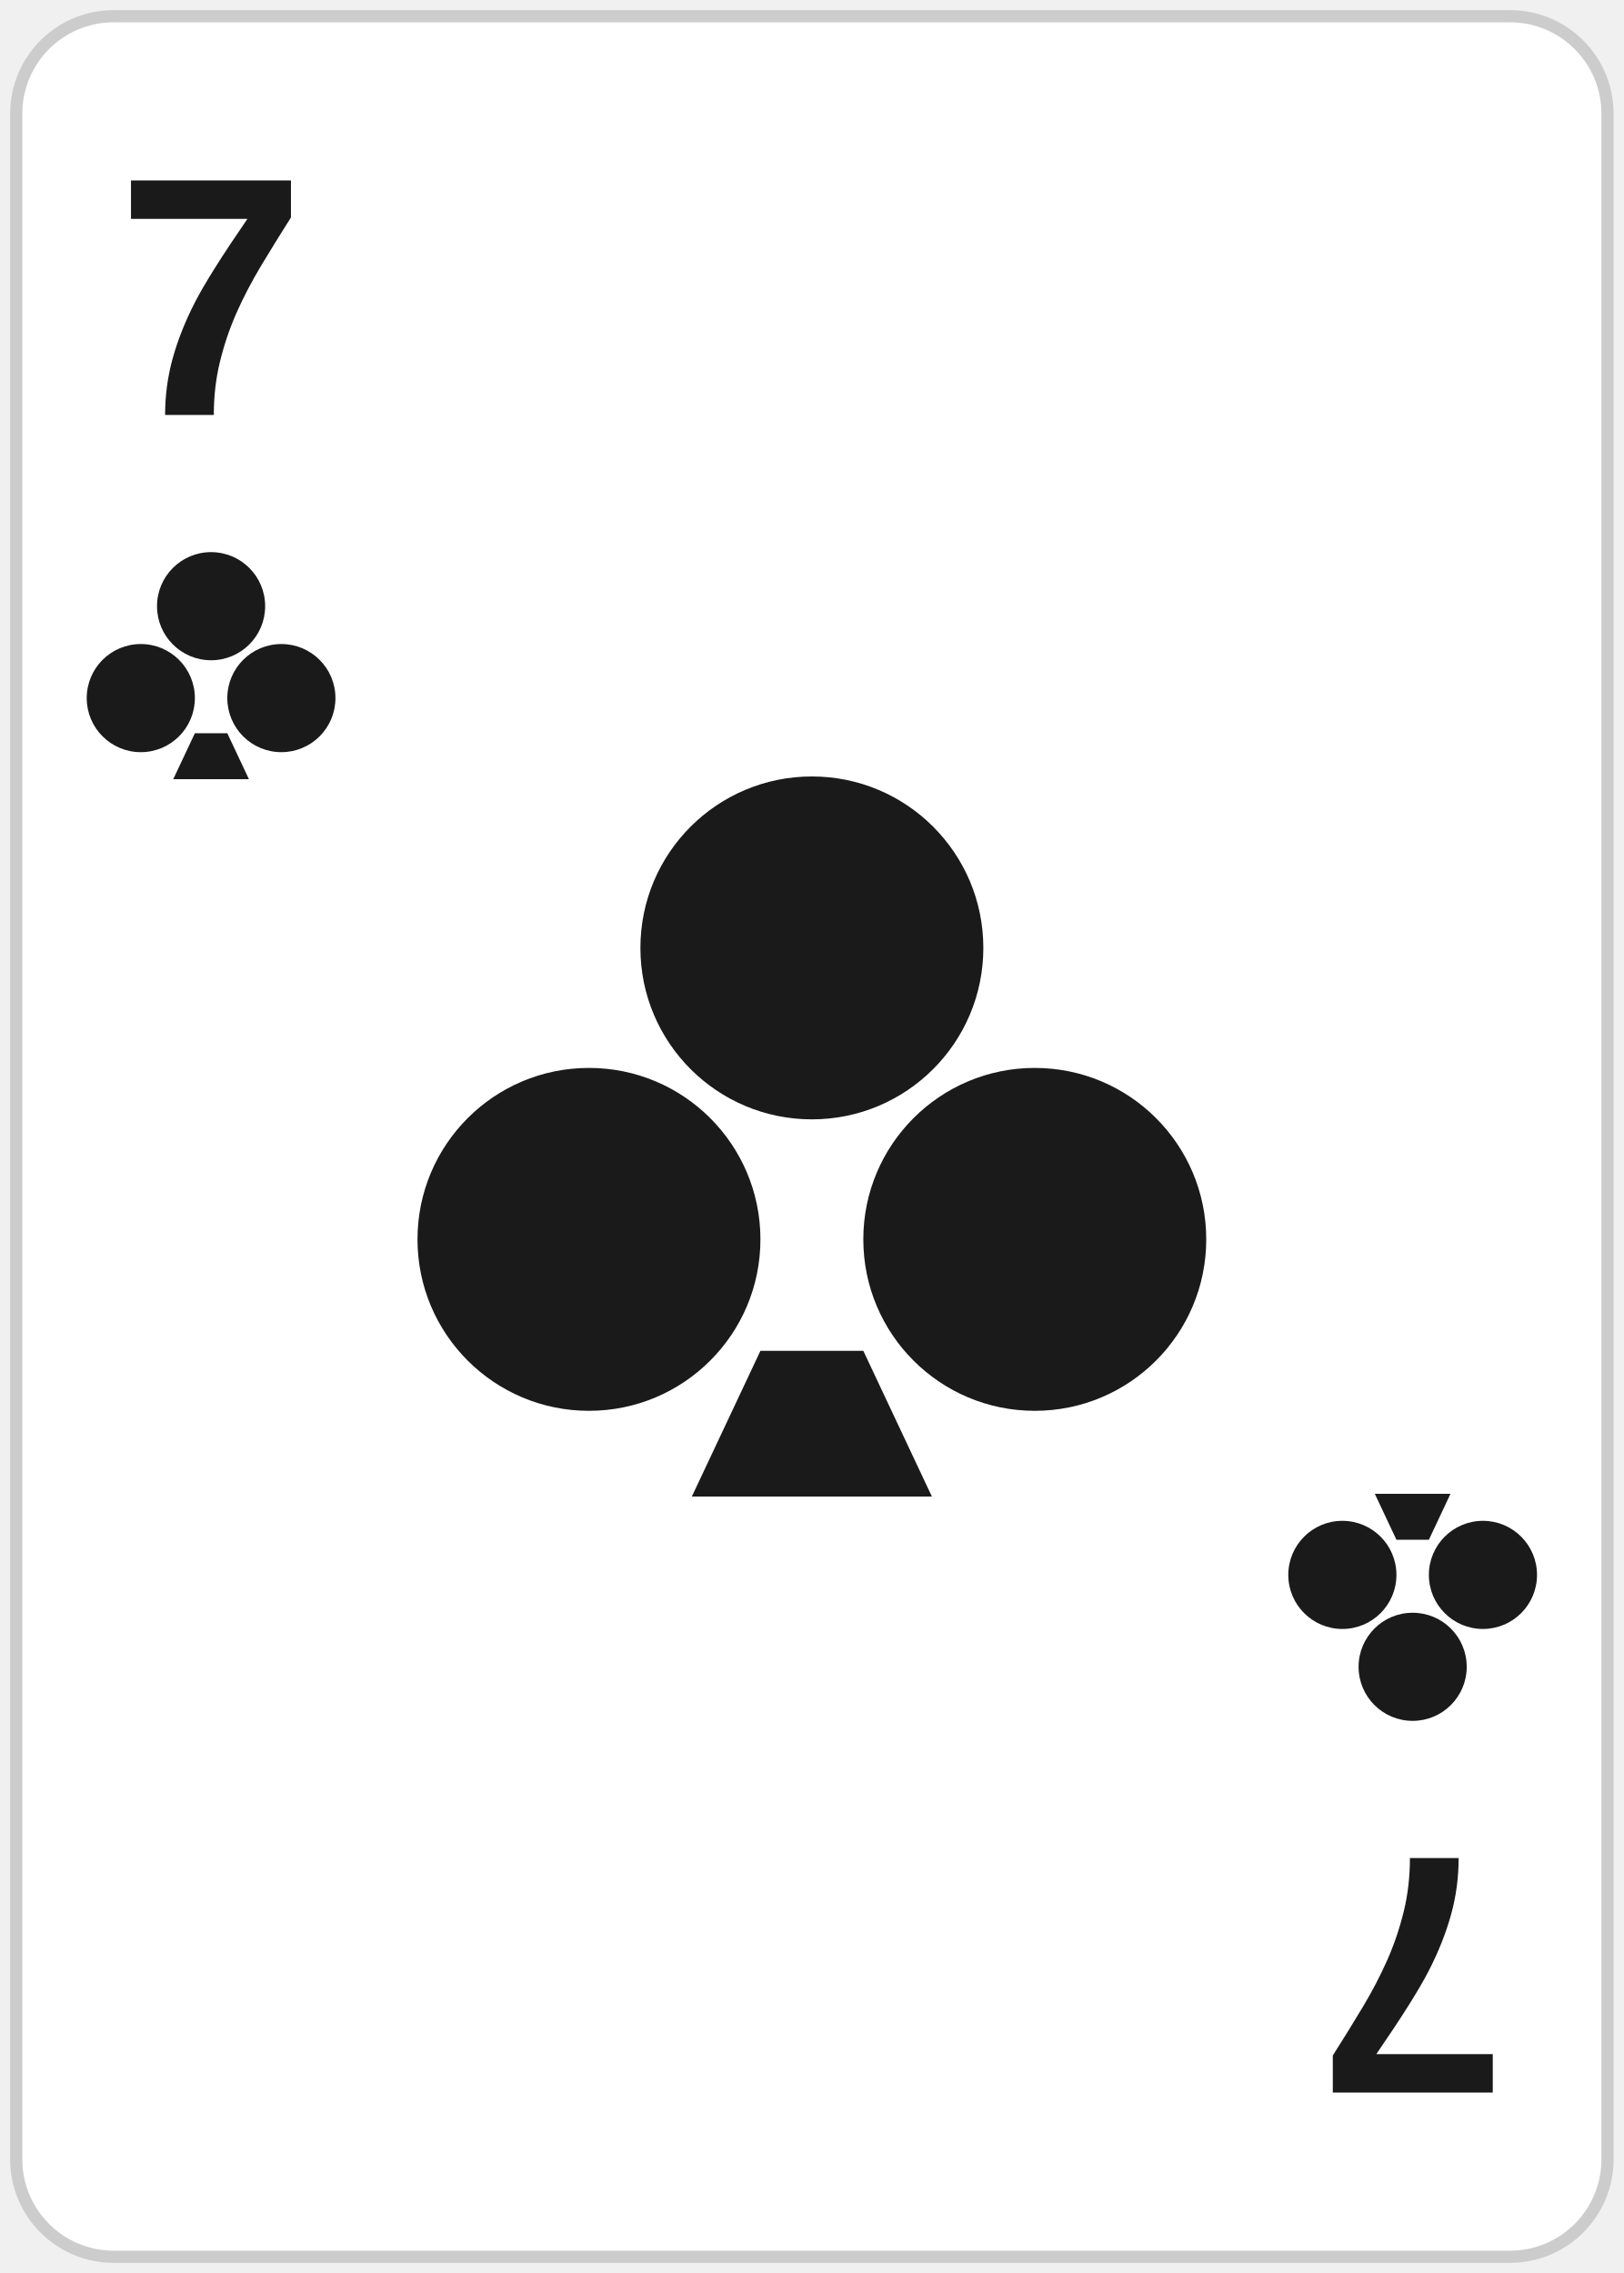
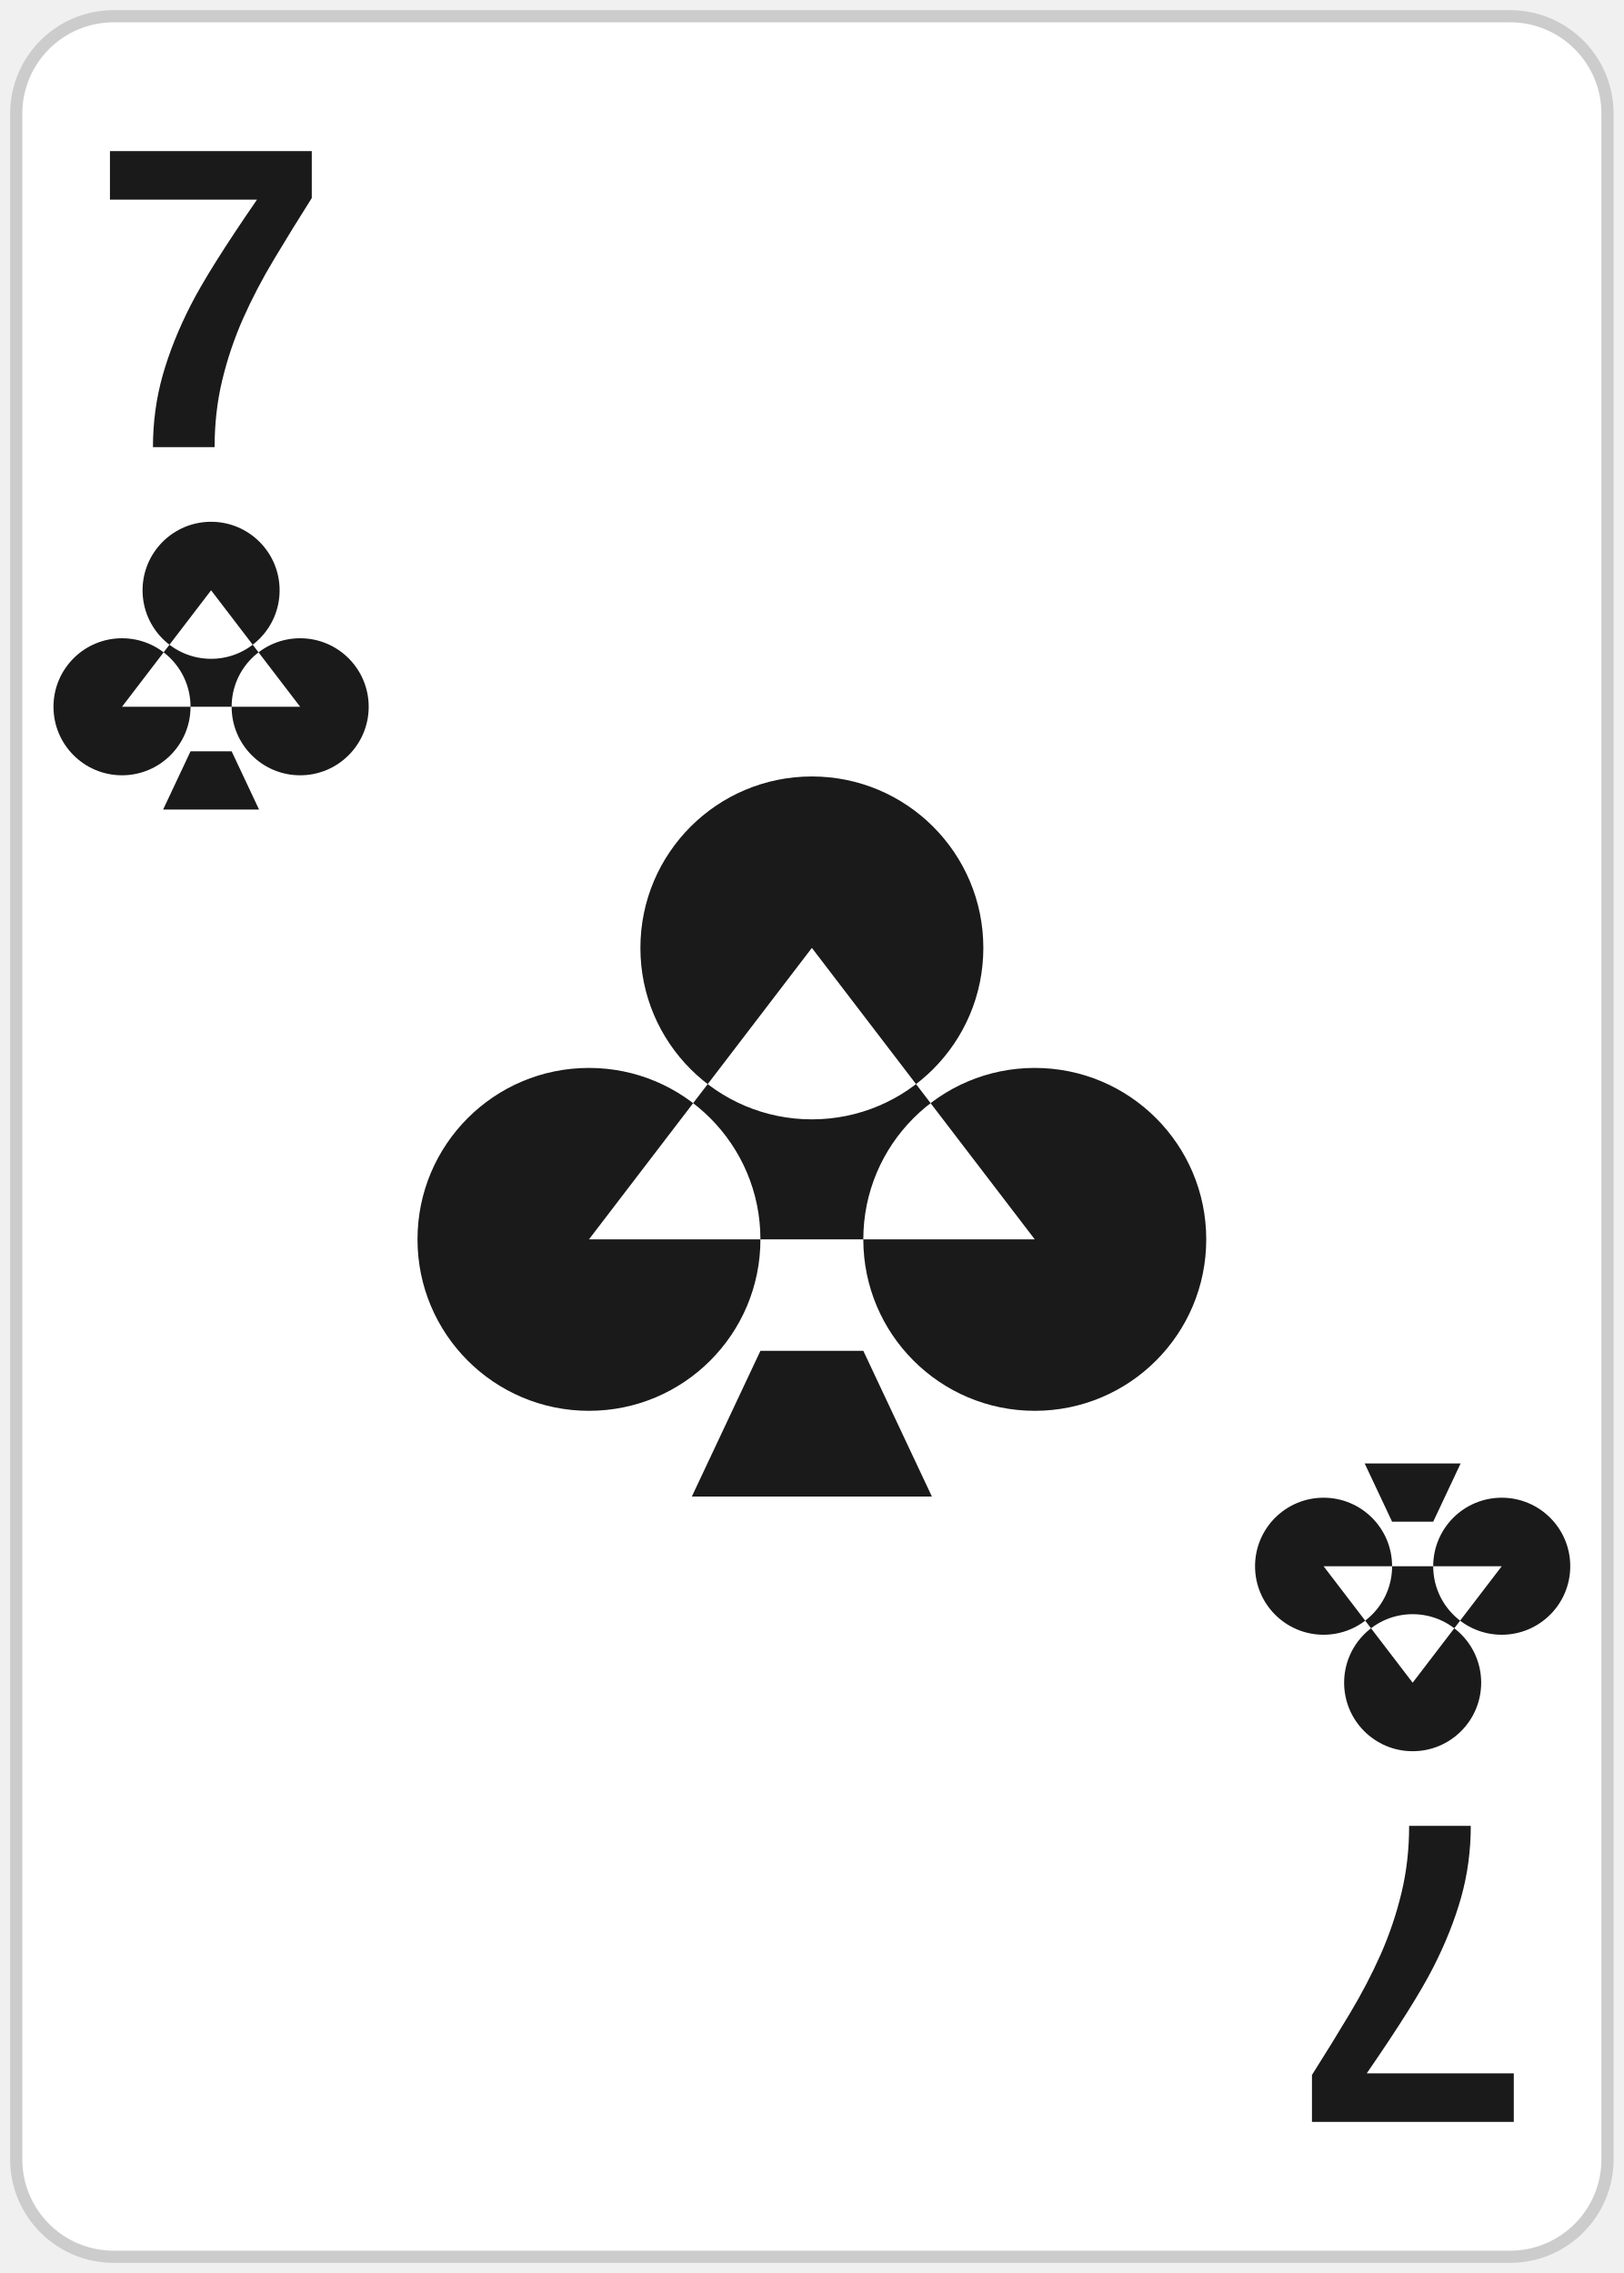
<svg xmlns="http://www.w3.org/2000/svg" viewBox="0 0 200 280" width="200" height="280">
  <rect x="2" y="2" width="196" height="276" rx="12" ry="12" fill="#ffffff" stroke="#cccccc" stroke-width="1.5" />
  <g transform="rotate(0 26 59)">
-     <text x="26" y="51.12" font-family="'Arial', 'Helvetica', sans-serif" font-size="42" font-weight="700" fill="#1a1a1a" text-anchor="middle">7</text>
-     <g transform="translate(26 82) scale(0.333)">
-       <path d="M 0 -42 C 11.05 -42 20 -33.05 20 -22 C 20 -10.95 11.05 -2 0 -2 C -11.05 -2 -20 -10.95 -20 -22 C -20 -33.05 -11.05 -42 0 -42 Z M -26 -8 C -14.95 -8 -6 0.95 -6 12 C -6 23.05 -14.95 32 -26 32 C -37.05 32 -46 23.05 -46 12 C -46 0.95 -37.05 -8 -26 -8 Z M 26 -8 C 37.05 -8 46 0.95 46 12 C 46 23.05 37.05 32 26 32 C 14.95 32 6 23.05 6 12 C 6 0.95 14.95 -8 26 -8 Z M -6 25 L 6 25 L 14 42 L -14 42 Z" fill="#1a1a1a" />
+     <text x="26" y="55.08" font-family="'Arial', 'Helvetica', sans-serif" font-size="53" font-weight="700" fill="#1a1a1a" text-anchor="middle">7</text>
+     <g transform="translate(26 82) scale(0.422)">
+       <path d="M 0 -42 C 11.05 -42 20 -33.05 20 -22 C 20 -10.95 11.05 -2 0 -2 C -11.05 -2 -20 -10.95 -20 -22 C -20 -33.05 -11.05 -42 0 -42 Z M -26 -8 C -14.95 -8 -6 0.95 -6 12 C -6 23.05 -14.95 32 -26 32 C -37.05 32 -46 23.05 -46 12 C -46 0.95 -37.05 -8 -26 -8 Z M 26 -8 C 37.05 -8 46 0.95 46 12 C 46 23.05 37.05 32 26 32 C 14.95 32 6 23.05 6 12 C 6 0.95 14.95 -8 26 -8 Z M 0 -22 L -26 12 L 26 12 Z M -6 25 L 6 25 L 14 42 L -14 42 Z" fill="#1a1a1a" />
    </g>
  </g>
  <g transform="rotate(180 174 221)">
-     <text x="174" y="213.12" font-family="'Arial', 'Helvetica', sans-serif" font-size="42" font-weight="700" fill="#1a1a1a" text-anchor="middle">7</text>
-     <g transform="translate(174 244) scale(0.333)">
-       <path d="M 0 -42 C 11.05 -42 20 -33.05 20 -22 C 20 -10.95 11.05 -2 0 -2 C -11.05 -2 -20 -10.95 -20 -22 C -20 -33.05 -11.05 -42 0 -42 Z M -26 -8 C -14.95 -8 -6 0.95 -6 12 C -6 23.05 -14.95 32 -26 32 C -37.05 32 -46 23.05 -46 12 C -46 0.95 -37.05 -8 -26 -8 Z M 26 -8 C 37.05 -8 46 0.95 46 12 C 46 23.05 37.05 32 26 32 C 14.95 32 6 23.05 6 12 C 6 0.95 14.95 -8 26 -8 Z M -6 25 L 6 25 L 14 42 L -14 42 Z" fill="#1a1a1a" />
+     <text x="174" y="217.08" font-family="'Arial', 'Helvetica', sans-serif" font-size="53" font-weight="700" fill="#1a1a1a" text-anchor="middle">7</text>
+     <g transform="translate(174 244) scale(0.422)">
+       <path d="M 0 -42 C 11.05 -42 20 -33.05 20 -22 C 20 -10.95 11.05 -2 0 -2 C -11.05 -2 -20 -10.95 -20 -22 C -20 -33.05 -11.05 -42 0 -42 Z M -26 -8 C -14.95 -8 -6 0.95 -6 12 C -6 23.05 -14.95 32 -26 32 C -37.05 32 -46 23.05 -46 12 C -46 0.95 -37.05 -8 -26 -8 Z M 26 -8 C 37.05 -8 46 0.95 46 12 C 46 23.05 37.05 32 26 32 C 14.95 32 6 23.05 6 12 C 6 0.95 14.95 -8 26 -8 Z M 0 -22 L -26 12 L 26 12 Z M -6 25 L 6 25 L 14 42 L -14 42 Z" fill="#1a1a1a" />
    </g>
  </g>
  <g transform="translate(100 140) scale(1.056)">
-     <path d="M 0 -42 C 11.05 -42 20 -33.05 20 -22 C 20 -10.95 11.05 -2 0 -2 C -11.05 -2 -20 -10.95 -20 -22 C -20 -33.05 -11.05 -42 0 -42 Z M -26 -8 C -14.95 -8 -6 0.95 -6 12 C -6 23.05 -14.95 32 -26 32 C -37.05 32 -46 23.05 -46 12 C -46 0.95 -37.05 -8 -26 -8 Z M 26 -8 C 37.05 -8 46 0.95 46 12 C 46 23.05 37.05 32 26 32 C 14.95 32 6 23.05 6 12 C 6 0.95 14.95 -8 26 -8 Z M -6 25 L 6 25 L 14 42 L -14 42 Z" fill="#1a1a1a" />
+     <path d="M 0 -42 C 11.05 -42 20 -33.05 20 -22 C 20 -10.95 11.05 -2 0 -2 C -11.05 -2 -20 -10.95 -20 -22 C -20 -33.05 -11.05 -42 0 -42 Z M -26 -8 C -14.95 -8 -6 0.95 -6 12 C -6 23.05 -14.95 32 -26 32 C -37.05 32 -46 23.05 -46 12 C -46 0.95 -37.05 -8 -26 -8 Z M 26 -8 C 37.05 -8 46 0.95 46 12 C 46 23.05 37.05 32 26 32 C 14.95 32 6 23.05 6 12 C 6 0.95 14.95 -8 26 -8 Z M 0 -22 L -26 12 L 26 12 Z M -6 25 L 6 25 L 14 42 L -14 42 Z" fill="#1a1a1a" />
  </g>
</svg>
